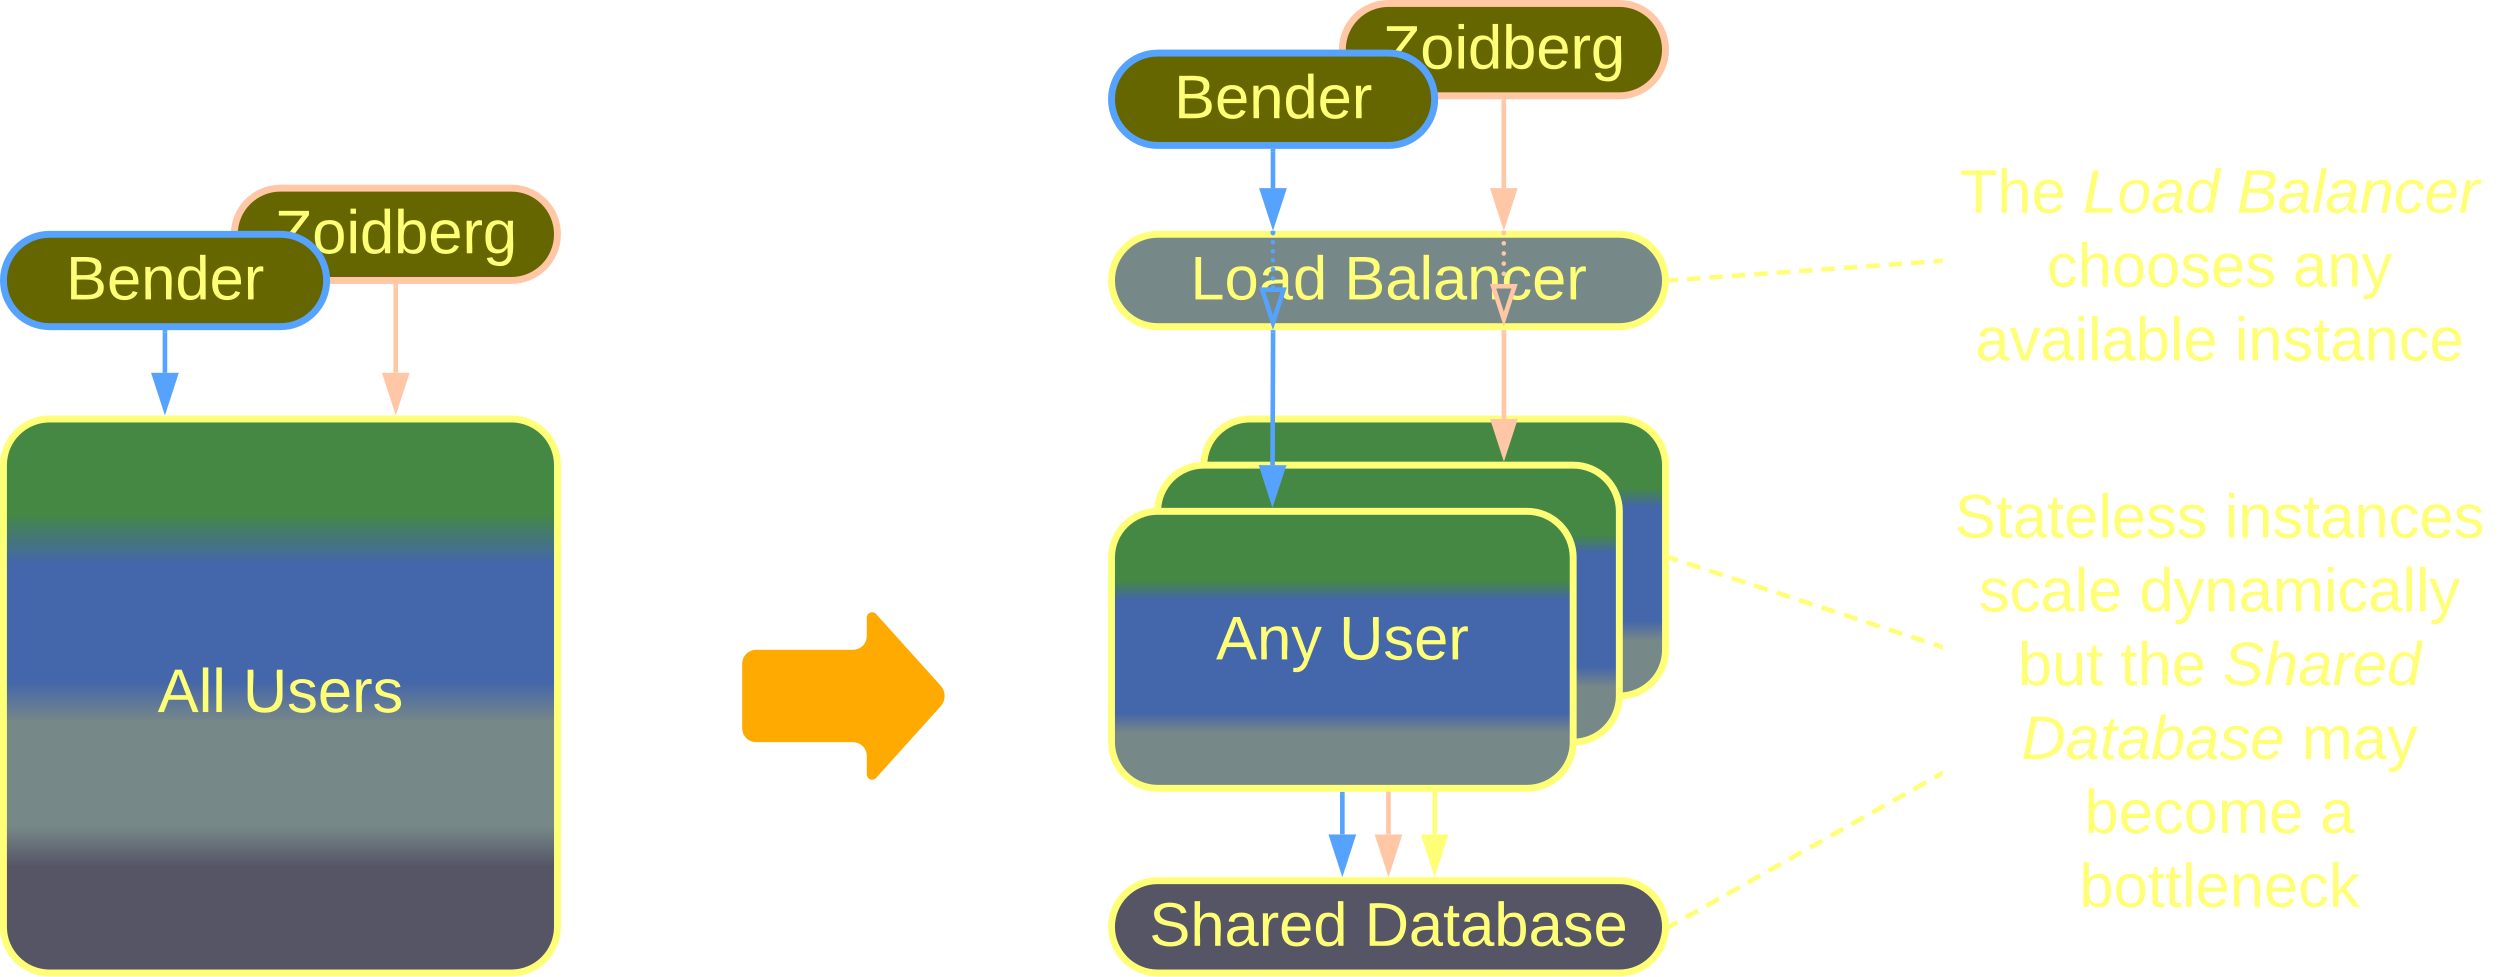
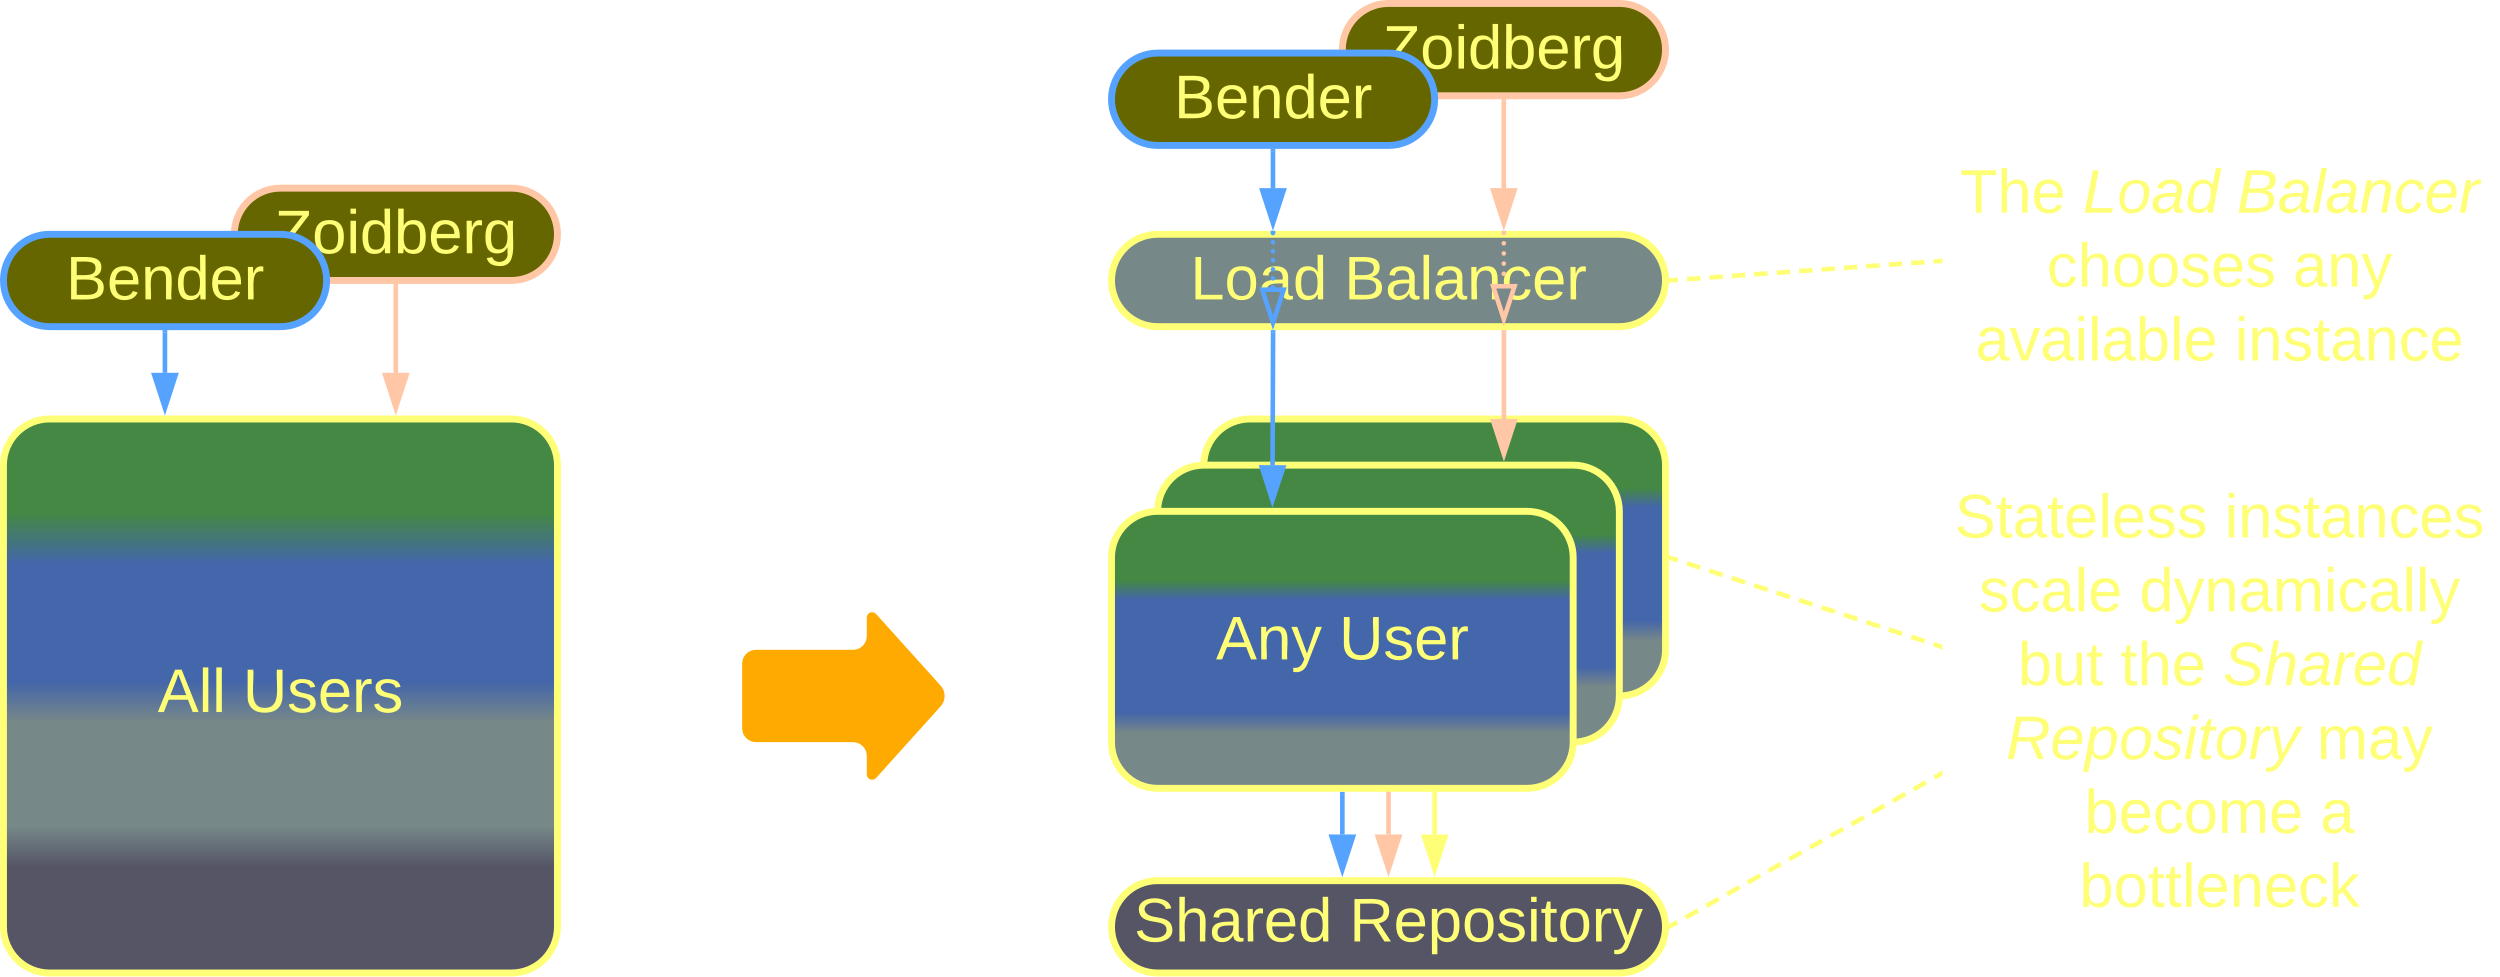
<svg xmlns="http://www.w3.org/2000/svg" xmlns:ns1="lucid" xmlns:xlink="http://www.w3.org/1999/xlink" width="1083" height="423">
  <g transform="translate(-278.5 -378.5)" ns1:page-tab-id="0_0">
    <path d="M860 722.5V740" stroke="#55a3fe" stroke-width="2" fill="none" />
    <path d="M860.98 722.53H859v-1.03H861z" stroke="#55a3fe" stroke-width=".05" fill="#55a3fe" />
    <path d="M860 755.26L855.37 741h9.26z" stroke="#55a3fe" stroke-width="2" fill="#55a3fe" />
    <path d="M900 682.5V740" stroke="#ff7" stroke-width="2" fill="none" />
    <path d="M900.98 682.53H899v-1.03H901z" stroke="#ff7" stroke-width=".05" fill="#ff7" />
    <path d="M900 755.26L895.37 741h9.26z" stroke="#ff7" stroke-width="2" fill="#ff7" />
    <path d="M880 702.5V740" stroke="#ffc7a6" stroke-width="2" fill="none" />
    <path d="M880.98 702.53H879v-1.03H881z" stroke="#ffc7a6" stroke-width=".05" fill="#ffc7a6" />
    <path d="M880 755.26L875.37 741h9.26z" stroke="#ffc7a6" stroke-width="2" fill="#ffc7a6" />
    <path d="M280 580a20 20 0 0 1 20-20h200a20 20 0 0 1 20 20v200a20 20 0 0 1-20 20H300a20 20 0 0 1-20-20z" stroke="#ff7" stroke-width="3" fill="url(#a)" />
    <use xlink:href="#b" transform="matrix(1,0,0,1,285,565) translate(61.81481 121.9583)" />
    <use xlink:href="#c" transform="matrix(1,0,0,1,285,565) translate(98.7037 121.9583)" />
    <path d="M800 580a20 20 0 0 1 20-20h160a20 20 0 0 1 20 20v80a20 20 0 0 1-20 20H820a20 20 0 0 1-20-20z" stroke="#ff7" stroke-width="3" fill="url(#d)" />
    <path d="M780 600a20 20 0 0 1 20-20h160a20 20 0 0 1 20 20v80a20 20 0 0 1-20 20H800a20 20 0 0 1-20-20z" stroke="#ff7" stroke-width="3" fill="url(#e)" />
    <path d="M760 620a20 20 0 0 1 20-20h160a20 20 0 0 1 20 20v80a20 20 0 0 1-20 20H780a20 20 0 0 1-20-20z" stroke="#ff7" stroke-width="3" fill="url(#f)" />
    <use xlink:href="#g" transform="matrix(1,0,0,1,765,605) translate(40.25926 59.14583)" />
    <use xlink:href="#h" transform="matrix(1,0,0,1,765,605) translate(93.59259 59.14583)" />
    <path d="M600 666a6 6 0 0 1 6-6h42a6 6 0 0 0 6-6v-8a2.3 2.3 0 0 1 4-1.54l28 31.08a6.67 6.67 0 0 1 0 8.92l-28 31.08a2.3 2.3 0 0 1-4-1.54v-8a6 6 0 0 0-6-6h-42a6 6 0 0 1-6-6z" fill="#fa0" />
    <path d="M1120 585a6 6 0 0 1 6-6h228a6 6 0 0 1 6 6v190a6 6 0 0 1-6 6h-228a6 6 0 0 1-6-6z" stroke="#ff7" stroke-opacity="0" stroke-width="3" fill="#788" fill-opacity="0" />
    <use xlink:href="#i" transform="matrix(1,0,0,1,1125,584) translate(0.2592593 27.33333)" />
    <use xlink:href="#j" transform="matrix(1,0,0,1,1125,584) translate(117.2222 27.33333)" />
    <use xlink:href="#k" transform="matrix(1,0,0,1,1125,584) translate(10.74074 59.33333)" />
    <use xlink:href="#l" transform="matrix(1,0,0,1,1125,584) translate(80.2963 59.33333)" />
    <use xlink:href="#m" transform="matrix(1,0,0,1,1125,584) translate(27.62963 91.33333)" />
    <use xlink:href="#n" transform="matrix(1,0,0,1,1125,584) translate(72.07407 91.33333)" />
    <use xlink:href="#o" transform="matrix(1,0,0,1,1125,584) translate(116.5185 91.33333)" />
-     <use xlink:href="#p" transform="matrix(1,0,0,1,1125,584) translate(29.14815 123.3333)" />
-     <use xlink:href="#q" transform="matrix(1,0,0,1,1125,584) translate(150.5556 123.3333)" />
+     <use xlink:href="#p" transform="matrix(1,0,0,1,1125,584) translate(22.55556 123.3333)" />
+     <use xlink:href="#q" transform="matrix(1,0,0,1,1125,584) translate(157.1481 123.3333)" />
    <use xlink:href="#r" transform="matrix(1,0,0,1,1125,584) translate(56.51852 155.3333)" />
    <use xlink:href="#s" transform="matrix(1,0,0,1,1125,584) translate(158.6667 155.3333)" />
    <use xlink:href="#t" transform="matrix(1,0,0,1,1125,584) translate(54.2963 187.3333)" />
    <path d="M380 480a20 20 0 0 1 20-20h100a20 20 0 0 1 20 20 20 20 0 0 1-20 20H400a20 20 0 0 1-20-20z" stroke="#ffc7a6" stroke-width="3" fill="#660" />
    <use xlink:href="#u" transform="matrix(1,0,0,1,385,465) translate(12.52352 23.20833)" />
    <path d="M280 500a20 20 0 0 1 20-20h100a20 20 0 0 1 20 20 20 20 0 0 1-20 20H300a20 20 0 0 1-20-20z" stroke="#55a3fe" stroke-width="3" fill="#660" />
    <use xlink:href="#v" transform="matrix(1,0,0,1,285,485) translate(22.07907 23.20833)" />
    <path d="M349.95 522.5V540" stroke="#55a3fe" stroke-width="2" fill="none" />
    <path d="M350.93 522.53h-1.95v-1.03h1.95z" stroke="#55a3fe" stroke-width=".05" fill="#55a3fe" />
    <path d="M349.95 555.26L345.32 541h9.27z" stroke="#55a3fe" stroke-width="2" fill="#55a3fe" />
    <path d="M449.95 502.5V540" stroke="#ffc7a6" stroke-width="2" fill="none" />
    <path d="M450.93 502.53h-1.95v-1.03h1.95z" stroke="#ffc7a6" stroke-width=".05" fill="#ffc7a6" />
    <path d="M449.95 555.26L445.32 541h9.27z" stroke="#ffc7a6" stroke-width="2" fill="#ffc7a6" />
    <path d="M860 400a20 20 0 0 1 20-20h100a20 20 0 0 1 20 20 20 20 0 0 1-20 20H880a20 20 0 0 1-20-20z" stroke="#ffc7a6" stroke-width="3" fill="#660" />
    <use xlink:href="#u" transform="matrix(1,0,0,1,865,385) translate(12.52352 23.20833)" />
    <path d="M760 421.5a20 20 0 0 1 20-20h100a20 20 0 0 1 20 20 20 20 0 0 1-20 20H780a20 20 0 0 1-20-20z" stroke="#55a3fe" stroke-width="3" fill="#660" />
    <use xlink:href="#v" transform="matrix(1,0,0,1,765,406.5) translate(22.07907 23.20833)" />
    <path d="M829.95 444v16" stroke="#55a3fe" stroke-width="2" fill="none" />
    <path d="M830.93 444.03h-1.95V443h1.95z" stroke="#55a3fe" stroke-width=".05" fill="#55a3fe" />
    <path d="M829.95 475.26L825.32 461h9.27z" stroke="#55a3fe" stroke-width="2" fill="#55a3fe" />
    <path d="M929.95 422.5V460" stroke="#ffc7a6" stroke-width="2" fill="none" />
    <path d="M930.93 422.53h-1.95v-1.03h1.95z" stroke="#ffc7a6" stroke-width=".05" fill="#ffc7a6" />
    <path d="M929.95 475.26L925.32 461h9.27z" stroke="#ffc7a6" stroke-width="2" fill="#ffc7a6" />
    <path d="M760 500a20 20 0 0 1 20-20h200a20 20 0 0 1 20 20 20 20 0 0 1-20 20H780a20 20 0 0 1-20-20z" stroke="#ff7" stroke-width="3" fill="#788" />
    <use xlink:href="#w" transform="matrix(1,0,0,1,765,485) translate(29.15315 23.20833)" />
    <use xlink:href="#x" transform="matrix(1,0,0,1,765,485) translate(95.81981 23.20833)" />
    <path d="M828.95 479.5a1 1 0 0 1 1-1 1 1 0 0 1 1 1 1 1 0 0 1-1 1 1 1 0 0 1-1-1m0 3.93a1 1 0 0 1 1-1 1 1 0 0 1 1 1 1 1 0 0 1-1 1 1 1 0 0 1-1-1v-.02m0 3.94a1 1 0 0 1 1-1 1 1 0 0 1 1 1 1 1 0 0 1-1 1 1 1 0 0 1-1-1v-.02m0 3.94a1 1 0 0 1 1-1 1 1 0 0 1 1 1 1 1 0 0 1-1 1 1 1 0 0 1-1-1v-.02m0 3.94a1 1 0 0 1 1-1 1 1 0 0 1 1 1 1 1 0 0 1-1 1 1 1 0 0 1-1-1v-.03m0 3.94v-.02a1 1 0 0 1 1-1 1 1 0 0 1 1 1 1 1 0 0 1-1 1 1 1 0 0 1-1-1m0 3.93a1 1 0 0 1 1-1 1 1 0 0 1 1 1 1 1 0 0 1-1 1 1 1 0 0 1-1-1" fill="#55a3fe" />
    <path d="M830.93 479.53h-1.95v-1.03h1.95z" stroke="#55a3fe" stroke-width=".05" fill="#55a3fe" />
    <path d="M829.95 518.26L825.32 504h9.27z" stroke="#55a3fe" stroke-width="2" fill="#788" />
    <path d="M928.95 479.5a1 1 0 0 1 1-1 1 1 0 0 1 1 1 1 1 0 0 1-1 1 1 1 0 0 1-1-1m0 4.4a1 1 0 0 1 1-1 1 1 0 0 1 1 1 1 1 0 0 1-1 1 1 1 0 0 1-1-1m0 4.4a1 1 0 0 1 1-1 1 1 0 0 1 1 1 1 1 0 0 1-1 1 1 1 0 0 1-1-1m0 4.4a1 1 0 0 1 1-1 1 1 0 0 1 1 1 1 1 0 0 1-1 1 1 1 0 0 1-1-1m0 4.4a1 1 0 0 1 1-1 1 1 0 0 1 1 1 1 1 0 0 1-1 1 1 1 0 0 1-1-1" fill="#ffc7a6" />
    <path d="M930.93 479.53h-1.95v-1.03h1.95z" stroke="#ffc7a6" stroke-width=".05" fill="#ffc7a6" />
    <path d="M929.95 516.76l-4.63-14.26h9.27z" stroke="#ffc7a6" stroke-width="2" fill="#788" />
    <path d="M830 522.5l-.23 57.5" stroke="#55a3fe" stroke-width="2" fill="none" />
    <path d="M830.97 522.53h-1.95v-1.03H831z" stroke="#55a3fe" stroke-width=".05" fill="#55a3fe" />
    <path d="M829.72 595.26l-4.58-14.28 9.27.04z" stroke="#55a3fe" stroke-width="2" fill="#55a3fe" />
    <path d="M930 522.5V560" stroke="#ffc7a6" stroke-width="2" fill="none" />
    <path d="M930.98 522.53H929v-1.03H931z" stroke="#ffc7a6" stroke-width=".05" fill="#ffc7a6" />
    <path d="M930 575.26L925.37 561h9.26z" stroke="#ffc7a6" stroke-width="2" fill="#ffc7a6" />
    <path d="M760 780a20 20 0 0 1 20-20h200a20 20 0 0 1 20 20 20 20 0 0 1-20 20H780a20 20 0 0 1-20-20z" stroke="#ff7" stroke-width="3" fill="#556" />
    <g>
-       <use xlink:href="#y" transform="matrix(1,0,0,1,765,765) translate(11.37537 23.20833)" />
-       <use xlink:href="#z" transform="matrix(1,0,0,1,765,765) translate(104.6346 23.20833)" />
+       <use xlink:href="#y" transform="matrix(1,0,0,1,765,765) translate(4.782778 21.33333)" />
+       <use xlink:href="#z" transform="matrix(1,0,0,1,765,765) translate(98.04204 21.33333)" />
    </g>
    <path d="M1120 447.5a6 6 0 0 1 6-6h228a6 6 0 0 1 6 6v88a6 6 0 0 1-6 6h-228a6 6 0 0 1-6-6z" stroke="#ff7" stroke-opacity="0" stroke-width="3" fill="#788" fill-opacity="0" />
    <g>
      <use xlink:href="#A" transform="matrix(1,0,0,1,1125,446.5) translate(2.518519 24.14583)" />
      <use xlink:href="#B" transform="matrix(1,0,0,1,1125,446.5) translate(55.77778 24.14583)" />
      <use xlink:href="#C" transform="matrix(1,0,0,1,1125,446.5) translate(122.4444 24.14583)" />
      <use xlink:href="#D" transform="matrix(1,0,0,1,1125,446.5) translate(40.18519 56.14583)" />
      <use xlink:href="#E" transform="matrix(1,0,0,1,1125,446.5) translate(146.8519 56.14583)" />
      <use xlink:href="#F" transform="matrix(1,0,0,1,1125,446.5) translate(9.222222 88.14583)" />
      <use xlink:href="#G" transform="matrix(1,0,0,1,1125,446.5) translate(121.5926 88.14583)" />
    </g>
    <path d="M1002.5 499.93l2.9-.2m3.9-.3l5.82-.4m3.9-.28l5.8-.42m3.9-.28l5.82-.42m3.88-.28l5.83-.42m3.88-.28l5.83-.4m3.88-.3l5.83-.4m3.88-.3l5.82-.4m3.9-.28l5.8-.42m3.9-.28l5.82-.42m3.87-.28l5.83-.42m3.88-.27l5.83-.42m3.9-.28l2.9-.2" stroke="#ff7" stroke-width="2" fill="none" />
    <path d="M1002.6 500.9l-1.17.08.08-.98-.07-.97 1.03-.08zM1120 492.48l-.95.07-.14-1.95 1.1-.08z" stroke="#ff7" stroke-width=".05" fill="#ff7" />
    <path d="M1002.45 620.3l2.9.97m3.9 1.27l5.83 1.9m3.9 1.28l5.82 1.9m3.88 1.3l5.84 1.9m3.88 1.27l5.83 1.9m3.9 1.27l5.82 1.9m3.88 1.3l5.84 1.9m3.88 1.27l5.83 1.9m3.9 1.28l5.82 1.9m3.88 1.3l5.84 1.9m3.88 1.27l5.83 1.9m3.9 1.27l5.82 1.9m3.88 1.3l2.92.94" stroke="#ff7" stroke-width="2" fill="none" />
    <path d="M1002.78 619.4l-.6 1.85-.68-.22v-2.06zM1120 657.8v2.05l-1.28-.42.6-1.85z" stroke="#ff7" stroke-width=".05" fill="#ff7" />
    <path d="M1002.38 779.5l2.7-1.5m3.58-2.03l5.4-3.03m3.58-2.02l5.4-3.03m3.6-2.03l5.37-3.03m3.6-2.03l5.4-3.02m3.6-2.02l5.38-3.03m3.6-2.02l5.38-3.02m3.6-2.02l5.38-3.04m3.6-2.02l5.38-3.03m3.6-2.02l5.38-3.03m3.6-2.02l5.38-3.03m3.6-2.02l5.38-3.04m3.6-2l5.38-3.04m3.6-2.02l2.7-1.52" stroke="#ff7" stroke-width="2" fill="none" />
    <path d="M1002.88 780.35l-1.47.82.1-1.17-.08-1.07.5-.28zM1120 714.45l-.42.24-.95-1.7 1.37-.78z" stroke="#ff7" stroke-width=".05" fill="#ff7" />
    <defs>
      <linearGradient gradientUnits="userSpaceOnUse" id="a" x1="280" y1="800" x2="280" y2="560">
        <stop offset="19.2%" stop-color="#556" />
        <stop offset="26.45%" stop-color="#788" />
        <stop offset="45.29%" stop-color="#788" />
        <stop offset="52.54%" stop-color="#46a" />
        <stop offset="73.91%" stop-color="#46a" />
        <stop offset="82.97%" stop-color="#484" />
      </linearGradient>
      <path d="M205 0l-28-72H64L36 0H1l101-248h38L239 0h-34zm-38-99l-47-123c-12 45-31 82-46 123h93" id="H" fill="#ff7" />
      <path d="M24 0v-261h32V0H24" id="I" fill="#ff7" />
      <g id="b">
        <use transform="matrix(0.07407407,0,0,0.07407407,0,0)" xlink:href="#H" />
        <use transform="matrix(0.07407407,0,0,0.07407407,17.77778,0)" xlink:href="#I" />
        <use transform="matrix(0.07407407,0,0,0.07407407,23.62963,0)" xlink:href="#I" />
      </g>
      <path d="M232-93c-1 65-40 97-104 97C67 4 28-28 28-90v-158h33c8 89-33 224 67 224 102 0 64-133 71-224h33v155" id="J" fill="#ff7" />
      <path d="M135-143c-3-34-86-38-87 0 15 53 115 12 119 90S17 21 10-45l28-5c4 36 97 45 98 0-10-56-113-15-118-90-4-57 82-63 122-42 12 7 21 19 24 35" id="K" fill="#ff7" />
      <path d="M100-194c63 0 86 42 84 106H49c0 40 14 67 53 68 26 1 43-12 49-29l28 8c-11 28-37 45-77 45C44 4 14-33 15-96c1-61 26-98 85-98zm52 81c6-60-76-77-97-28-3 7-6 17-6 28h103" id="L" fill="#ff7" />
      <path d="M114-163C36-179 61-72 57 0H25l-1-190h30c1 12-1 29 2 39 6-27 23-49 58-41v29" id="M" fill="#ff7" />
      <g id="c">
        <use transform="matrix(0.07407407,0,0,0.07407407,0,0)" xlink:href="#J" />
        <use transform="matrix(0.07407407,0,0,0.07407407,19.18519,0)" xlink:href="#K" />
        <use transform="matrix(0.07407407,0,0,0.07407407,32.51852,0)" xlink:href="#L" />
        <use transform="matrix(0.07407407,0,0,0.07407407,47.33333,0)" xlink:href="#M" />
        <use transform="matrix(0.07407407,0,0,0.07407407,56.14815,0)" xlink:href="#K" />
      </g>
      <linearGradient gradientUnits="userSpaceOnUse" id="d" x1="800" y1="680" x2="800" y2="560">
        <stop offset="19.93%" stop-color="#788" />
        <stop offset="27.17%" stop-color="#46a" />
        <stop offset="68.12%" stop-color="#46a" />
        <stop offset="75%" stop-color="#484" />
      </linearGradient>
      <linearGradient gradientUnits="userSpaceOnUse" id="e" x1="780" y1="700" x2="780" y2="580">
        <stop offset="19.93%" stop-color="#788" />
        <stop offset="27.17%" stop-color="#46a" />
        <stop offset="68.12%" stop-color="#46a" />
        <stop offset="75%" stop-color="#484" />
      </linearGradient>
      <linearGradient gradientUnits="userSpaceOnUse" id="f" x1="760" y1="720" x2="760" y2="600">
        <stop offset="19.93%" stop-color="#788" />
        <stop offset="27.17%" stop-color="#46a" />
        <stop offset="68.12%" stop-color="#46a" />
        <stop offset="75%" stop-color="#484" />
      </linearGradient>
      <path d="M117-194c89-4 53 116 60 194h-32v-121c0-31-8-49-39-48C34-167 62-67 57 0H25l-1-190h30c1 10-1 24 2 32 11-22 29-35 61-36" id="N" fill="#ff7" />
      <path d="M179-190L93 31C79 59 56 82 12 73V49c39 6 53-20 64-50L1-190h34L92-34l54-156h33" id="O" fill="#ff7" />
      <g id="g">
        <use transform="matrix(0.07407407,0,0,0.07407407,0,0)" xlink:href="#H" />
        <use transform="matrix(0.07407407,0,0,0.07407407,17.77778,0)" xlink:href="#N" />
        <use transform="matrix(0.07407407,0,0,0.07407407,32.59259,0)" xlink:href="#O" />
      </g>
      <g id="h">
        <use transform="matrix(0.07407407,0,0,0.07407407,0,0)" xlink:href="#J" />
        <use transform="matrix(0.07407407,0,0,0.07407407,19.18519,0)" xlink:href="#K" />
        <use transform="matrix(0.07407407,0,0,0.07407407,32.51852,0)" xlink:href="#L" />
        <use transform="matrix(0.07407407,0,0,0.07407407,47.33333,0)" xlink:href="#M" />
      </g>
      <path d="M185-189c-5-48-123-54-124 2 14 75 158 14 163 119 3 78-121 87-175 55-17-10-28-26-33-46l33-7c5 56 141 63 141-1 0-78-155-14-162-118-5-82 145-84 179-34 5 7 8 16 11 25" id="P" fill="#ff7" />
      <path d="M59-47c-2 24 18 29 38 22v24C64 9 27 4 27-40v-127H5v-23h24l9-43h21v43h35v23H59v120" id="Q" fill="#ff7" />
      <path d="M141-36C126-15 110 5 73 4 37 3 15-17 15-53c-1-64 63-63 125-63 3-35-9-54-41-54-24 1-41 7-42 31l-33-3c5-37 33-52 76-52 45 0 72 20 72 64v82c-1 20 7 32 28 27v20c-31 9-61-2-59-35zM48-53c0 20 12 33 32 33 41-3 63-29 60-74-43 2-92-5-92 41" id="R" fill="#ff7" />
      <g id="i">
        <use transform="matrix(0.07407407,0,0,0.07407407,0,0)" xlink:href="#P" />
        <use transform="matrix(0.07407407,0,0,0.07407407,17.77778,0)" xlink:href="#Q" />
        <use transform="matrix(0.07407407,0,0,0.07407407,25.18519,0)" xlink:href="#R" />
        <use transform="matrix(0.07407407,0,0,0.07407407,40,0)" xlink:href="#Q" />
        <use transform="matrix(0.07407407,0,0,0.07407407,47.40741,0)" xlink:href="#L" />
        <use transform="matrix(0.07407407,0,0,0.07407407,62.22222,0)" xlink:href="#I" />
        <use transform="matrix(0.07407407,0,0,0.07407407,68.07407,0)" xlink:href="#L" />
        <use transform="matrix(0.07407407,0,0,0.07407407,82.88889,0)" xlink:href="#K" />
        <use transform="matrix(0.07407407,0,0,0.07407407,96.22222,0)" xlink:href="#K" />
      </g>
      <path d="M24-231v-30h32v30H24zM24 0v-190h32V0H24" id="S" fill="#ff7" />
      <path d="M96-169c-40 0-48 33-48 73s9 75 48 75c24 0 41-14 43-38l32 2c-6 37-31 61-74 61-59 0-76-41-82-99-10-93 101-131 147-64 4 7 5 14 7 22l-32 3c-4-21-16-35-41-35" id="T" fill="#ff7" />
      <g id="j">
        <use transform="matrix(0.07407407,0,0,0.07407407,0,0)" xlink:href="#S" />
        <use transform="matrix(0.07407407,0,0,0.07407407,5.851852,0)" xlink:href="#N" />
        <use transform="matrix(0.07407407,0,0,0.07407407,20.66667,0)" xlink:href="#K" />
        <use transform="matrix(0.07407407,0,0,0.07407407,34,0)" xlink:href="#Q" />
        <use transform="matrix(0.07407407,0,0,0.07407407,41.40741,0)" xlink:href="#R" />
        <use transform="matrix(0.07407407,0,0,0.07407407,56.22222,0)" xlink:href="#N" />
        <use transform="matrix(0.07407407,0,0,0.07407407,71.03704,0)" xlink:href="#T" />
        <use transform="matrix(0.07407407,0,0,0.07407407,84.37037,0)" xlink:href="#L" />
        <use transform="matrix(0.07407407,0,0,0.07407407,99.18519,0)" xlink:href="#K" />
      </g>
      <g id="k">
        <use transform="matrix(0.07407407,0,0,0.07407407,0,0)" xlink:href="#K" />
        <use transform="matrix(0.07407407,0,0,0.07407407,13.33333,0)" xlink:href="#T" />
        <use transform="matrix(0.07407407,0,0,0.07407407,26.66667,0)" xlink:href="#R" />
        <use transform="matrix(0.07407407,0,0,0.07407407,41.48148,0)" xlink:href="#I" />
        <use transform="matrix(0.07407407,0,0,0.07407407,47.33333,0)" xlink:href="#L" />
      </g>
      <path d="M85-194c31 0 48 13 60 33l-1-100h32l1 261h-30c-2-10 0-23-3-31C134-8 116 4 85 4 32 4 16-35 15-94c0-66 23-100 70-100zm9 24c-40 0-46 34-46 75 0 40 6 74 45 74 42 0 51-32 51-76 0-42-9-74-50-73" id="U" fill="#ff7" />
      <path d="M210-169c-67 3-38 105-44 169h-31v-121c0-29-5-50-35-48C34-165 62-65 56 0H25l-1-190h30c1 10-1 24 2 32 10-44 99-50 107 0 11-21 27-35 58-36 85-2 47 119 55 194h-31v-121c0-29-5-49-35-48" id="V" fill="#ff7" />
      <g id="l">
        <use transform="matrix(0.07407407,0,0,0.07407407,0,0)" xlink:href="#U" />
        <use transform="matrix(0.07407407,0,0,0.07407407,14.81481,0)" xlink:href="#O" />
        <use transform="matrix(0.07407407,0,0,0.07407407,28.14815,0)" xlink:href="#N" />
        <use transform="matrix(0.07407407,0,0,0.07407407,42.96296,0)" xlink:href="#R" />
        <use transform="matrix(0.07407407,0,0,0.07407407,57.77778,0)" xlink:href="#V" />
        <use transform="matrix(0.07407407,0,0,0.07407407,79.92593,0)" xlink:href="#S" />
        <use transform="matrix(0.07407407,0,0,0.07407407,85.77778,0)" xlink:href="#T" />
        <use transform="matrix(0.07407407,0,0,0.07407407,99.11111,0)" xlink:href="#R" />
        <use transform="matrix(0.07407407,0,0,0.07407407,113.9259,0)" xlink:href="#I" />
        <use transform="matrix(0.07407407,0,0,0.07407407,119.7778,0)" xlink:href="#I" />
        <use transform="matrix(0.07407407,0,0,0.07407407,125.6296,0)" xlink:href="#O" />
      </g>
      <path d="M115-194c53 0 69 39 70 98 0 66-23 100-70 100C84 3 66-7 56-30L54 0H23l1-261h32v101c10-23 28-34 59-34zm-8 174c40 0 45-34 45-75 0-40-5-75-45-74-42 0-51 32-51 76 0 43 10 73 51 73" id="W" fill="#ff7" />
      <path d="M84 4C-5 8 30-112 23-190h32v120c0 31 7 50 39 49 72-2 45-101 50-169h31l1 190h-30c-1-10 1-25-2-33-11 22-28 36-60 37" id="X" fill="#ff7" />
      <g id="m">
        <use transform="matrix(0.07407407,0,0,0.07407407,0,0)" xlink:href="#W" />
        <use transform="matrix(0.07407407,0,0,0.07407407,14.81481,0)" xlink:href="#X" />
        <use transform="matrix(0.07407407,0,0,0.07407407,29.62963,0)" xlink:href="#Q" />
      </g>
      <path d="M106-169C34-169 62-67 57 0H25v-261h32l-1 103c12-21 28-36 61-36 89 0 53 116 60 194h-32v-121c2-32-8-49-39-48" id="Y" fill="#ff7" />
      <g id="n">
        <use transform="matrix(0.07407407,0,0,0.07407407,0,0)" xlink:href="#Q" />
        <use transform="matrix(0.07407407,0,0,0.07407407,7.407407,0)" xlink:href="#Y" />
        <use transform="matrix(0.07407407,0,0,0.07407407,22.22222,0)" xlink:href="#L" />
      </g>
      <path d="M194-120c59 52 2 134-86 124-53-6-90-18-98-63l31-7c8 30 29 43 70 43 46 0 84-17 71-62-32-43-135-20-137-98-3-89 178-90 191-16l-30 9c-8-48-127-53-127 5 0 53 81 35 115 65" id="Z" fill="#ff7" />
      <path d="M67-158c15-20 31-36 64-36 94 0 33 127 27 194h-32l25-140c3-38-53-32-70-12C52-117 51-51 37 0H6l51-261h31" id="aa" fill="#ff7" />
      <path d="M165-48c-4 18 1 34 23 27l-3 20c-29 8-62 0-52-35h-2C116-14 99 4 63 4 30 4 8-16 8-49c0-68 71-67 138-67 10-26 0-56-31-54-26 1-42 9-47 31l-32-5c8-67 160-71 144 15-5 28-9 54-15 81zM42-50c3 52 80 24 89-6 7-12 7-24 11-38-47 1-103-4-100 44" id="ab" fill="#ff7" />
      <path d="M66-151c12-25 30-51 66-40l-6 26C45-176 58-65 38 0H6l36-190h30" id="ac" fill="#ff7" />
      <path d="M111-194c62-3 86 47 72 106H45c-7 38 6 69 45 68 27-1 43-14 53-32l24 11C152-15 129 4 87 4 38 3 12-23 12-71c0-70 32-119 99-123zm44 81c14-66-71-72-95-28-4 8-8 17-11 28h106" id="ad" fill="#ff7" />
      <path d="M133-28C103 26-5 8 13-77c13-62 24-115 90-117 29-1 46 15 56 35l19-102h32L160 0h-30zM45-64c-2 27 10 43 35 43 54-1 69-50 69-103 0-29-15-46-42-46-53-1-58 58-62 106" id="ae" fill="#ff7" />
      <g id="o">
        <use transform="matrix(0.07407407,0,0,0.07407407,0,0)" xlink:href="#Z" />
        <use transform="matrix(0.07407407,0,0,0.07407407,17.77778,0)" xlink:href="#aa" />
        <use transform="matrix(0.07407407,0,0,0.07407407,32.59259,0)" xlink:href="#ab" />
        <use transform="matrix(0.07407407,0,0,0.07407407,47.40741,0)" xlink:href="#ac" />
        <use transform="matrix(0.07407407,0,0,0.07407407,56.22222,0)" xlink:href="#ad" />
        <use transform="matrix(0.07407407,0,0,0.07407407,71.03704,0)" xlink:href="#ae" />
      </g>
-       <path d="M248-139C247-14 144 9 11 0l48-248c105-6 190 8 189 109zm-34 0c1-70-52-87-126-82L50-27c98 7 163-21 164-112" id="af" fill="#ff7" />
-       <path d="M51-54c-9 22 5 41 31 30L79-1C43 14 10-4 19-52l22-115H19l5-23h22l19-43h21l-9 43h35l-4 23H73" id="ag" fill="#ff7" />
-       <path d="M68-162c25-46 127-43 121 31C183-60 169 1 98 4 69 5 53-11 43-31L36 0H5l52-261h31zm88 36c2-27-9-43-34-43-55 0-70 51-70 103 0 29 15 45 43 46 52 0 58-58 61-106" id="ah" fill="#ff7" />
+       <path d="M249-183c0 48-29 72-75 77L221 0h-36l-43-103H65L45 0H11l48-248c83 2 190-17 190 65zm-34 3c0-55-74-39-127-41l-18 92c63-1 145 13 145-51" id="af" fill="#ff7" />
+       <path d="M67-162c32-53 139-36 121 50C175-51 163 2 97 4 68 4 52-11 42-31 38 6 28 39 22 75H-9l50-265h29c-1 10 0 20-3 28zm89 36c0-26-10-43-35-43-54 0-67 50-69 103-1 29 14 45 42 46 53 0 62-58 62-106" id="ag" fill="#ff7" />
+       <path d="M30-147c31-64 166-65 159 27C183-49 158 1 86 4 9 8 1-88 30-147zM88-20c53 0 68-48 68-100 0-31-11-51-44-50-52 1-68 46-68 97 0 32 13 53 44 53" id="ah" fill="#ff7" />
      <path d="M55-144c13 50 104 24 104 88C159 21 15 23 1-39l26-10c6 40 102 42 102-4-13-50-104-23-104-87 0-71 143-71 148-8l-29 4c-5-35-85-37-89 0" id="ai" fill="#ff7" />
+       <path d="M50-231l6-30h32l-6 30H50zM6 0l37-190h31L37 0H6" id="aj" fill="#ff7" />
+       <path d="M51-54c-9 22 5 41 31 30L79-1C43 14 10-4 19-52l22-115H19l5-23h22l19-43h21l-9 43h35l-4 23H73" id="ak" fill="#ff7" />
+       <path d="M198-190L69 30C53 58 25 83-20 72c4-11-1-27 19-22 33-1 43-29 59-52L20-190h32L79-34l84-156h35" id="al" fill="#ff7" />
      <g id="p">
        <use transform="matrix(0.07407407,0,0,0.07407407,0,0)" xlink:href="#af" />
-         <use transform="matrix(0.07407407,0,0,0.07407407,19.18519,0)" xlink:href="#ab" />
+         <use transform="matrix(0.07407407,0,0,0.07407407,19.18519,0)" xlink:href="#ad" />
        <use transform="matrix(0.07407407,0,0,0.07407407,34,0)" xlink:href="#ag" />
-         <use transform="matrix(0.07407407,0,0,0.07407407,41.40741,0)" xlink:href="#ab" />
-         <use transform="matrix(0.07407407,0,0,0.07407407,56.22222,0)" xlink:href="#ah" />
-         <use transform="matrix(0.07407407,0,0,0.07407407,71.03704,0)" xlink:href="#ab" />
-         <use transform="matrix(0.07407407,0,0,0.07407407,85.85185,0)" xlink:href="#ai" />
-         <use transform="matrix(0.07407407,0,0,0.07407407,99.18519,0)" xlink:href="#ad" />
+         <use transform="matrix(0.07407407,0,0,0.07407407,48.81481,0)" xlink:href="#ah" />
+         <use transform="matrix(0.07407407,0,0,0.07407407,63.62963,0)" xlink:href="#ai" />
+         <use transform="matrix(0.07407407,0,0,0.07407407,76.96296,0)" xlink:href="#aj" />
+         <use transform="matrix(0.07407407,0,0,0.07407407,82.81481,0)" xlink:href="#ak" />
+         <use transform="matrix(0.07407407,0,0,0.07407407,90.22222,0)" xlink:href="#ah" />
+         <use transform="matrix(0.07407407,0,0,0.07407407,105.037,0)" xlink:href="#ac" />
+         <use transform="matrix(0.07407407,0,0,0.07407407,113.8519,0)" xlink:href="#al" />
      </g>
      <g id="q">
        <use transform="matrix(0.07407407,0,0,0.07407407,0,0)" xlink:href="#V" />
        <use transform="matrix(0.07407407,0,0,0.07407407,22.14815,0)" xlink:href="#R" />
        <use transform="matrix(0.07407407,0,0,0.07407407,36.96296,0)" xlink:href="#O" />
      </g>
-       <path d="M100-194c62-1 85 37 85 99 1 63-27 99-86 99S16-35 15-95c0-66 28-99 85-99zM99-20c44 1 53-31 53-75 0-43-8-75-51-75s-53 32-53 75 10 74 51 75" id="aj" fill="#ff7" />
+       <path d="M100-194c62-1 85 37 85 99 1 63-27 99-86 99S16-35 15-95c0-66 28-99 85-99zM99-20c44 1 53-31 53-75 0-43-8-75-51-75s-53 32-53 75 10 74 51 75" id="am" fill="#ff7" />
      <g id="r">
        <use transform="matrix(0.07407407,0,0,0.07407407,0,0)" xlink:href="#W" />
        <use transform="matrix(0.07407407,0,0,0.07407407,14.81481,0)" xlink:href="#L" />
        <use transform="matrix(0.07407407,0,0,0.07407407,29.62963,0)" xlink:href="#T" />
-         <use transform="matrix(0.07407407,0,0,0.07407407,42.96296,0)" xlink:href="#aj" />
+         <use transform="matrix(0.07407407,0,0,0.07407407,42.96296,0)" xlink:href="#am" />
        <use transform="matrix(0.07407407,0,0,0.07407407,57.77778,0)" xlink:href="#V" />
        <use transform="matrix(0.07407407,0,0,0.07407407,79.92593,0)" xlink:href="#L" />
      </g>
      <use transform="matrix(0.07407407,0,0,0.07407407,0,0)" xlink:href="#R" id="s" />
-       <path d="M143 0L79-87 56-68V0H24v-261h32v163l83-92h37l-77 82L181 0h-38" id="ak" fill="#ff7" />
+       <path d="M143 0L79-87 56-68V0H24v-261h32v163l83-92h37l-77 82L181 0h-38" id="an" fill="#ff7" />
      <g id="t">
        <use transform="matrix(0.07407407,0,0,0.07407407,0,0)" xlink:href="#W" />
-         <use transform="matrix(0.07407407,0,0,0.07407407,14.81481,0)" xlink:href="#aj" />
+         <use transform="matrix(0.07407407,0,0,0.07407407,14.81481,0)" xlink:href="#am" />
        <use transform="matrix(0.07407407,0,0,0.07407407,29.62963,0)" xlink:href="#Q" />
        <use transform="matrix(0.07407407,0,0,0.07407407,37.03704,0)" xlink:href="#Q" />
        <use transform="matrix(0.07407407,0,0,0.07407407,44.44444,0)" xlink:href="#I" />
        <use transform="matrix(0.07407407,0,0,0.07407407,50.2963,0)" xlink:href="#L" />
        <use transform="matrix(0.07407407,0,0,0.07407407,65.11111,0)" xlink:href="#N" />
        <use transform="matrix(0.07407407,0,0,0.07407407,79.92593,0)" xlink:href="#L" />
        <use transform="matrix(0.07407407,0,0,0.07407407,94.74074,0)" xlink:href="#T" />
-         <use transform="matrix(0.07407407,0,0,0.07407407,108.0741,0)" xlink:href="#ak" />
-       </g>
-       <path d="M209 0H11v-25l151-195H24v-28h176v25L50-27h159V0" id="al" fill="#ff7" />
-       <path d="M177-190C167-65 218 103 67 71c-23-6-38-20-44-43l32-5c15 47 100 32 89-28v-30C133-14 115 1 83 1 29 1 15-40 15-95c0-56 16-97 71-98 29-1 48 16 59 35 1-10 0-23 2-32h30zM94-22c36 0 50-32 50-73 0-42-14-75-50-75-39 0-46 34-46 75s6 73 46 73" id="am" fill="#ff7" />
+         <use transform="matrix(0.07407407,0,0,0.07407407,108.0741,0)" xlink:href="#an" />
+       </g>
+       <path d="M209 0H11v-25l151-195H24v-28h176v25L50-27h159V0" id="ao" fill="#ff7" />
+       <path d="M177-190C167-65 218 103 67 71c-23-6-38-20-44-43l32-5c15 47 100 32 89-28v-30C133-14 115 1 83 1 29 1 15-40 15-95c0-56 16-97 71-98 29-1 48 16 59 35 1-10 0-23 2-32h30zM94-22c36 0 50-32 50-73 0-42-14-75-50-75-39 0-46 34-46 75s6 73 46 73" id="ap" fill="#ff7" />
      <g id="u">
-         <use transform="matrix(0.07407407,0,0,0.07407407,0,0)" xlink:href="#al" />
-         <use transform="matrix(0.07407407,0,0,0.07407407,16.22222,0)" xlink:href="#aj" />
+         <use transform="matrix(0.07407407,0,0,0.07407407,0,0)" xlink:href="#ao" />
+         <use transform="matrix(0.07407407,0,0,0.07407407,16.22222,0)" xlink:href="#am" />
        <use transform="matrix(0.07407407,0,0,0.07407407,31.03704,0)" xlink:href="#S" />
        <use transform="matrix(0.07407407,0,0,0.07407407,36.88889,0)" xlink:href="#U" />
        <use transform="matrix(0.07407407,0,0,0.07407407,51.7037,0)" xlink:href="#W" />
        <use transform="matrix(0.07407407,0,0,0.07407407,66.51852,0)" xlink:href="#L" />
        <use transform="matrix(0.07407407,0,0,0.07407407,81.33333,0)" xlink:href="#M" />
-         <use transform="matrix(0.07407407,0,0,0.07407407,90.14815,0)" xlink:href="#am" />
-       </g>
-       <path d="M160-131c35 5 61 23 61 61C221 17 115-2 30 0v-248c76 3 177-17 177 60 0 33-19 50-47 57zm-97-11c50-1 110 9 110-42 0-47-63-36-110-37v79zm0 115c55-2 124 14 124-45 0-56-70-42-124-44v89" id="an" fill="#ff7" />
+         <use transform="matrix(0.07407407,0,0,0.07407407,90.14815,0)" xlink:href="#ap" />
+       </g>
+       <path d="M160-131c35 5 61 23 61 61C221 17 115-2 30 0v-248c76 3 177-17 177 60 0 33-19 50-47 57zm-97-11c50-1 110 9 110-42 0-47-63-36-110-37v79zm0 115c55-2 124 14 124-45 0-56-70-42-124-44v89" id="aq" fill="#ff7" />
      <g id="v">
-         <use transform="matrix(0.07407407,0,0,0.07407407,0,0)" xlink:href="#an" />
+         <use transform="matrix(0.07407407,0,0,0.07407407,0,0)" xlink:href="#aq" />
        <use transform="matrix(0.07407407,0,0,0.07407407,17.77778,0)" xlink:href="#L" />
        <use transform="matrix(0.07407407,0,0,0.07407407,32.59259,0)" xlink:href="#N" />
        <use transform="matrix(0.07407407,0,0,0.07407407,47.40741,0)" xlink:href="#U" />
        <use transform="matrix(0.07407407,0,0,0.07407407,62.22222,0)" xlink:href="#L" />
        <use transform="matrix(0.07407407,0,0,0.07407407,77.03704,0)" xlink:href="#M" />
      </g>
-       <path d="M30 0v-248h33v221h125V0H30" id="ao" fill="#ff7" />
+       <path d="M30 0v-248h33v221h125V0H30" id="ar" fill="#ff7" />
      <g id="w">
-         <use transform="matrix(0.07407407,0,0,0.07407407,0,0)" xlink:href="#ao" />
-         <use transform="matrix(0.07407407,0,0,0.07407407,14.81481,0)" xlink:href="#aj" />
+         <use transform="matrix(0.07407407,0,0,0.07407407,0,0)" xlink:href="#ar" />
+         <use transform="matrix(0.07407407,0,0,0.07407407,14.81481,0)" xlink:href="#am" />
        <use transform="matrix(0.07407407,0,0,0.07407407,29.62963,0)" xlink:href="#R" />
        <use transform="matrix(0.07407407,0,0,0.07407407,44.44444,0)" xlink:href="#U" />
      </g>
      <g id="x">
-         <use transform="matrix(0.07407407,0,0,0.07407407,0,0)" xlink:href="#an" />
+         <use transform="matrix(0.07407407,0,0,0.07407407,0,0)" xlink:href="#aq" />
        <use transform="matrix(0.07407407,0,0,0.07407407,17.77778,0)" xlink:href="#R" />
        <use transform="matrix(0.07407407,0,0,0.07407407,32.59259,0)" xlink:href="#I" />
        <use transform="matrix(0.07407407,0,0,0.07407407,38.44444,0)" xlink:href="#R" />
        <use transform="matrix(0.07407407,0,0,0.07407407,53.25926,0)" xlink:href="#N" />
        <use transform="matrix(0.07407407,0,0,0.07407407,68.07407,0)" xlink:href="#T" />
        <use transform="matrix(0.07407407,0,0,0.07407407,81.40741,0)" xlink:href="#L" />
        <use transform="matrix(0.07407407,0,0,0.07407407,96.22222,0)" xlink:href="#M" />
      </g>
      <g id="y">
        <use transform="matrix(0.07407407,0,0,0.07407407,0,0)" xlink:href="#P" />
        <use transform="matrix(0.07407407,0,0,0.07407407,17.77778,0)" xlink:href="#Y" />
        <use transform="matrix(0.07407407,0,0,0.07407407,32.59259,0)" xlink:href="#R" />
        <use transform="matrix(0.07407407,0,0,0.07407407,47.40741,0)" xlink:href="#M" />
        <use transform="matrix(0.07407407,0,0,0.07407407,56.22222,0)" xlink:href="#L" />
        <use transform="matrix(0.07407407,0,0,0.07407407,71.03704,0)" xlink:href="#U" />
      </g>
-       <path d="M30-248c118-7 216 8 213 122C240-48 200 0 122 0H30v-248zM63-27c89 8 146-16 146-99s-60-101-146-95v194" id="ap" fill="#ff7" />
+       <path d="M233-177c-1 41-23 64-60 70L243 0h-38l-65-103H63V0H30v-248c88 3 205-21 203 71zM63-129c60-2 137 13 137-47 0-61-80-42-137-45v92" id="as" fill="#ff7" />
+       <path d="M115-194c55 1 70 41 70 98S169 2 115 4C84 4 66-9 55-30l1 105H24l-1-265h31l2 30c10-21 28-34 59-34zm-8 174c40 0 45-34 45-75s-6-73-45-74c-42 0-51 32-51 76 0 43 10 73 51 73" id="at" fill="#ff7" />
      <g id="z">
-         <use transform="matrix(0.07407407,0,0,0.07407407,0,0)" xlink:href="#ap" />
-         <use transform="matrix(0.07407407,0,0,0.07407407,19.18519,0)" xlink:href="#R" />
-         <use transform="matrix(0.07407407,0,0,0.07407407,34,0)" xlink:href="#Q" />
-         <use transform="matrix(0.07407407,0,0,0.07407407,41.40741,0)" xlink:href="#R" />
-         <use transform="matrix(0.07407407,0,0,0.07407407,56.22222,0)" xlink:href="#W" />
-         <use transform="matrix(0.07407407,0,0,0.07407407,71.03704,0)" xlink:href="#R" />
-         <use transform="matrix(0.07407407,0,0,0.07407407,85.85185,0)" xlink:href="#K" />
-         <use transform="matrix(0.07407407,0,0,0.07407407,99.18519,0)" xlink:href="#L" />
-       </g>
-       <path d="M127-220V0H93v-220H8v-28h204v28h-85" id="aq" fill="#ff7" />
+         <use transform="matrix(0.07407407,0,0,0.07407407,0,0)" xlink:href="#as" />
+         <use transform="matrix(0.07407407,0,0,0.07407407,19.18519,0)" xlink:href="#L" />
+         <use transform="matrix(0.07407407,0,0,0.07407407,34,0)" xlink:href="#at" />
+         <use transform="matrix(0.07407407,0,0,0.07407407,48.81481,0)" xlink:href="#am" />
+         <use transform="matrix(0.07407407,0,0,0.07407407,63.62963,0)" xlink:href="#K" />
+         <use transform="matrix(0.07407407,0,0,0.07407407,76.96296,0)" xlink:href="#S" />
+         <use transform="matrix(0.07407407,0,0,0.07407407,82.81481,0)" xlink:href="#Q" />
+         <use transform="matrix(0.07407407,0,0,0.07407407,90.22222,0)" xlink:href="#am" />
+         <use transform="matrix(0.07407407,0,0,0.07407407,105.037,0)" xlink:href="#M" />
+         <use transform="matrix(0.07407407,0,0,0.07407407,113.8519,0)" xlink:href="#O" />
+       </g>
+       <path d="M127-220V0H93v-220H8v-28h204v28h-85" id="au" fill="#ff7" />
      <g id="A">
-         <use transform="matrix(0.07407407,0,0,0.07407407,0,0)" xlink:href="#aq" />
+         <use transform="matrix(0.07407407,0,0,0.07407407,0,0)" xlink:href="#au" />
        <use transform="matrix(0.07407407,0,0,0.07407407,16.22222,0)" xlink:href="#Y" />
        <use transform="matrix(0.07407407,0,0,0.07407407,31.03704,0)" xlink:href="#L" />
      </g>
-       <path d="M11 0l48-248h34L50-27h125l-5 27H11" id="ar" fill="#ff7" />
-       <path d="M30-147c31-64 166-65 159 27C183-49 158 1 86 4 9 8 1-88 30-147zM88-20c53 0 68-48 68-100 0-31-11-51-44-50-52 1-68 46-68 97 0 32 13 53 44 53" id="as" fill="#ff7" />
+       <path d="M11 0l48-248h34L50-27h125l-5 27H11" id="av" fill="#ff7" />
      <g id="B">
-         <use transform="matrix(0.07407407,0,0,0.07407407,0,0)" xlink:href="#ar" />
-         <use transform="matrix(0.07407407,0,0,0.07407407,14.81481,0)" xlink:href="#as" />
+         <use transform="matrix(0.07407407,0,0,0.07407407,0,0)" xlink:href="#av" />
+         <use transform="matrix(0.07407407,0,0,0.07407407,14.81481,0)" xlink:href="#ah" />
        <use transform="matrix(0.07407407,0,0,0.07407407,29.62963,0)" xlink:href="#ab" />
        <use transform="matrix(0.07407407,0,0,0.07407407,44.44444,0)" xlink:href="#ae" />
      </g>
-       <path d="M219-77C219 17 104-2 11 0l48-248c73 2 169-15 169 57 0 38-24 54-60 60 29 5 51 21 51 54zm-26-111c0-44-62-31-105-33l-16 79c55 0 121 9 121-46zm-7 110c-1-49-69-36-119-38L50-27c61-1 137 12 136-51" id="at" fill="#ff7" />
-       <path d="M6 0l50-261h32L37 0H6" id="au" fill="#ff7" />
-       <path d="M67-158c22-48 132-52 116 29L158 0h-32l25-140c3-38-53-32-70-12C52-117 51-52 38 0H6l36-190h30" id="av" fill="#ff7" />
-       <path d="M44-68c0 29 11 47 38 47 30 0 42-19 51-41l28 9C148-21 126 4 82 4 31 4 10-29 12-85c3-77 74-140 146-93 12 8 15 23 18 40l-31 5c-1-22-13-36-36-36-52 0-65 49-65 101" id="aw" fill="#ff7" />
+       <path d="M219-77C219 17 104-2 11 0l48-248c73 2 169-15 169 57 0 38-24 54-60 60 29 5 51 21 51 54zm-26-111c0-44-62-31-105-33l-16 79c55 0 121 9 121-46zm-7 110c-1-49-69-36-119-38L50-27c61-1 137 12 136-51" id="aw" fill="#ff7" />
+       <path d="M6 0l50-261h32L37 0H6" id="ax" fill="#ff7" />
+       <path d="M67-158c22-48 132-52 116 29L158 0h-32l25-140c3-38-53-32-70-12C52-117 51-52 38 0H6l36-190h30" id="ay" fill="#ff7" />
+       <path d="M44-68c0 29 11 47 38 47 30 0 42-19 51-41l28 9C148-21 126 4 82 4 31 4 10-29 12-85c3-77 74-140 146-93 12 8 15 23 18 40l-31 5c-1-22-13-36-36-36-52 0-65 49-65 101" id="az" fill="#ff7" />
      <g id="C">
-         <use transform="matrix(0.07407407,0,0,0.07407407,0,0)" xlink:href="#at" />
+         <use transform="matrix(0.07407407,0,0,0.07407407,0,0)" xlink:href="#aw" />
        <use transform="matrix(0.07407407,0,0,0.07407407,17.77778,0)" xlink:href="#ab" />
-         <use transform="matrix(0.07407407,0,0,0.07407407,32.59259,0)" xlink:href="#au" />
+         <use transform="matrix(0.07407407,0,0,0.07407407,32.59259,0)" xlink:href="#ax" />
        <use transform="matrix(0.07407407,0,0,0.07407407,38.44444,0)" xlink:href="#ab" />
-         <use transform="matrix(0.07407407,0,0,0.07407407,53.25926,0)" xlink:href="#av" />
-         <use transform="matrix(0.07407407,0,0,0.07407407,68.07407,0)" xlink:href="#aw" />
+         <use transform="matrix(0.07407407,0,0,0.07407407,53.25926,0)" xlink:href="#ay" />
+         <use transform="matrix(0.07407407,0,0,0.07407407,68.07407,0)" xlink:href="#az" />
        <use transform="matrix(0.07407407,0,0,0.07407407,81.40741,0)" xlink:href="#ad" />
        <use transform="matrix(0.07407407,0,0,0.07407407,96.22222,0)" xlink:href="#ac" />
      </g>
      <g id="D">
        <use transform="matrix(0.07407407,0,0,0.07407407,0,0)" xlink:href="#T" />
        <use transform="matrix(0.07407407,0,0,0.07407407,13.33333,0)" xlink:href="#Y" />
-         <use transform="matrix(0.07407407,0,0,0.07407407,28.14815,0)" xlink:href="#aj" />
-         <use transform="matrix(0.07407407,0,0,0.07407407,42.96296,0)" xlink:href="#aj" />
+         <use transform="matrix(0.07407407,0,0,0.07407407,28.14815,0)" xlink:href="#am" />
+         <use transform="matrix(0.07407407,0,0,0.07407407,42.96296,0)" xlink:href="#am" />
        <use transform="matrix(0.07407407,0,0,0.07407407,57.77778,0)" xlink:href="#K" />
        <use transform="matrix(0.07407407,0,0,0.07407407,71.11111,0)" xlink:href="#L" />
        <use transform="matrix(0.07407407,0,0,0.07407407,85.92593,0)" xlink:href="#K" />
      </g>
      <g id="E">
        <use transform="matrix(0.07407407,0,0,0.07407407,0,0)" xlink:href="#R" />
        <use transform="matrix(0.07407407,0,0,0.07407407,14.81481,0)" xlink:href="#N" />
        <use transform="matrix(0.07407407,0,0,0.07407407,29.62963,0)" xlink:href="#O" />
      </g>
-       <path d="M108 0H70L1-190h34L89-25l56-165h34" id="ax" fill="#ff7" />
+       <path d="M108 0H70L1-190h34L89-25l56-165h34" id="aA" fill="#ff7" />
      <g id="F">
        <use transform="matrix(0.07407407,0,0,0.07407407,0,0)" xlink:href="#R" />
-         <use transform="matrix(0.07407407,0,0,0.07407407,14.81481,0)" xlink:href="#ax" />
+         <use transform="matrix(0.07407407,0,0,0.07407407,14.81481,0)" xlink:href="#aA" />
        <use transform="matrix(0.07407407,0,0,0.07407407,28.14815,0)" xlink:href="#R" />
        <use transform="matrix(0.07407407,0,0,0.07407407,42.96296,0)" xlink:href="#S" />
        <use transform="matrix(0.07407407,0,0,0.07407407,48.81481,0)" xlink:href="#I" />
        <use transform="matrix(0.07407407,0,0,0.07407407,54.66667,0)" xlink:href="#R" />
        <use transform="matrix(0.07407407,0,0,0.07407407,69.48148,0)" xlink:href="#W" />
        <use transform="matrix(0.07407407,0,0,0.07407407,84.2963,0)" xlink:href="#I" />
        <use transform="matrix(0.07407407,0,0,0.07407407,90.14815,0)" xlink:href="#L" />
      </g>
      <g id="G">
        <use transform="matrix(0.07407407,0,0,0.07407407,0,0)" xlink:href="#S" />
        <use transform="matrix(0.07407407,0,0,0.07407407,5.851852,0)" xlink:href="#N" />
        <use transform="matrix(0.07407407,0,0,0.07407407,20.66667,0)" xlink:href="#K" />
        <use transform="matrix(0.07407407,0,0,0.07407407,34,0)" xlink:href="#Q" />
        <use transform="matrix(0.07407407,0,0,0.07407407,41.40741,0)" xlink:href="#R" />
        <use transform="matrix(0.07407407,0,0,0.07407407,56.22222,0)" xlink:href="#N" />
        <use transform="matrix(0.07407407,0,0,0.07407407,71.03704,0)" xlink:href="#T" />
        <use transform="matrix(0.07407407,0,0,0.07407407,84.37037,0)" xlink:href="#L" />
      </g>
    </defs>
  </g>
</svg>
